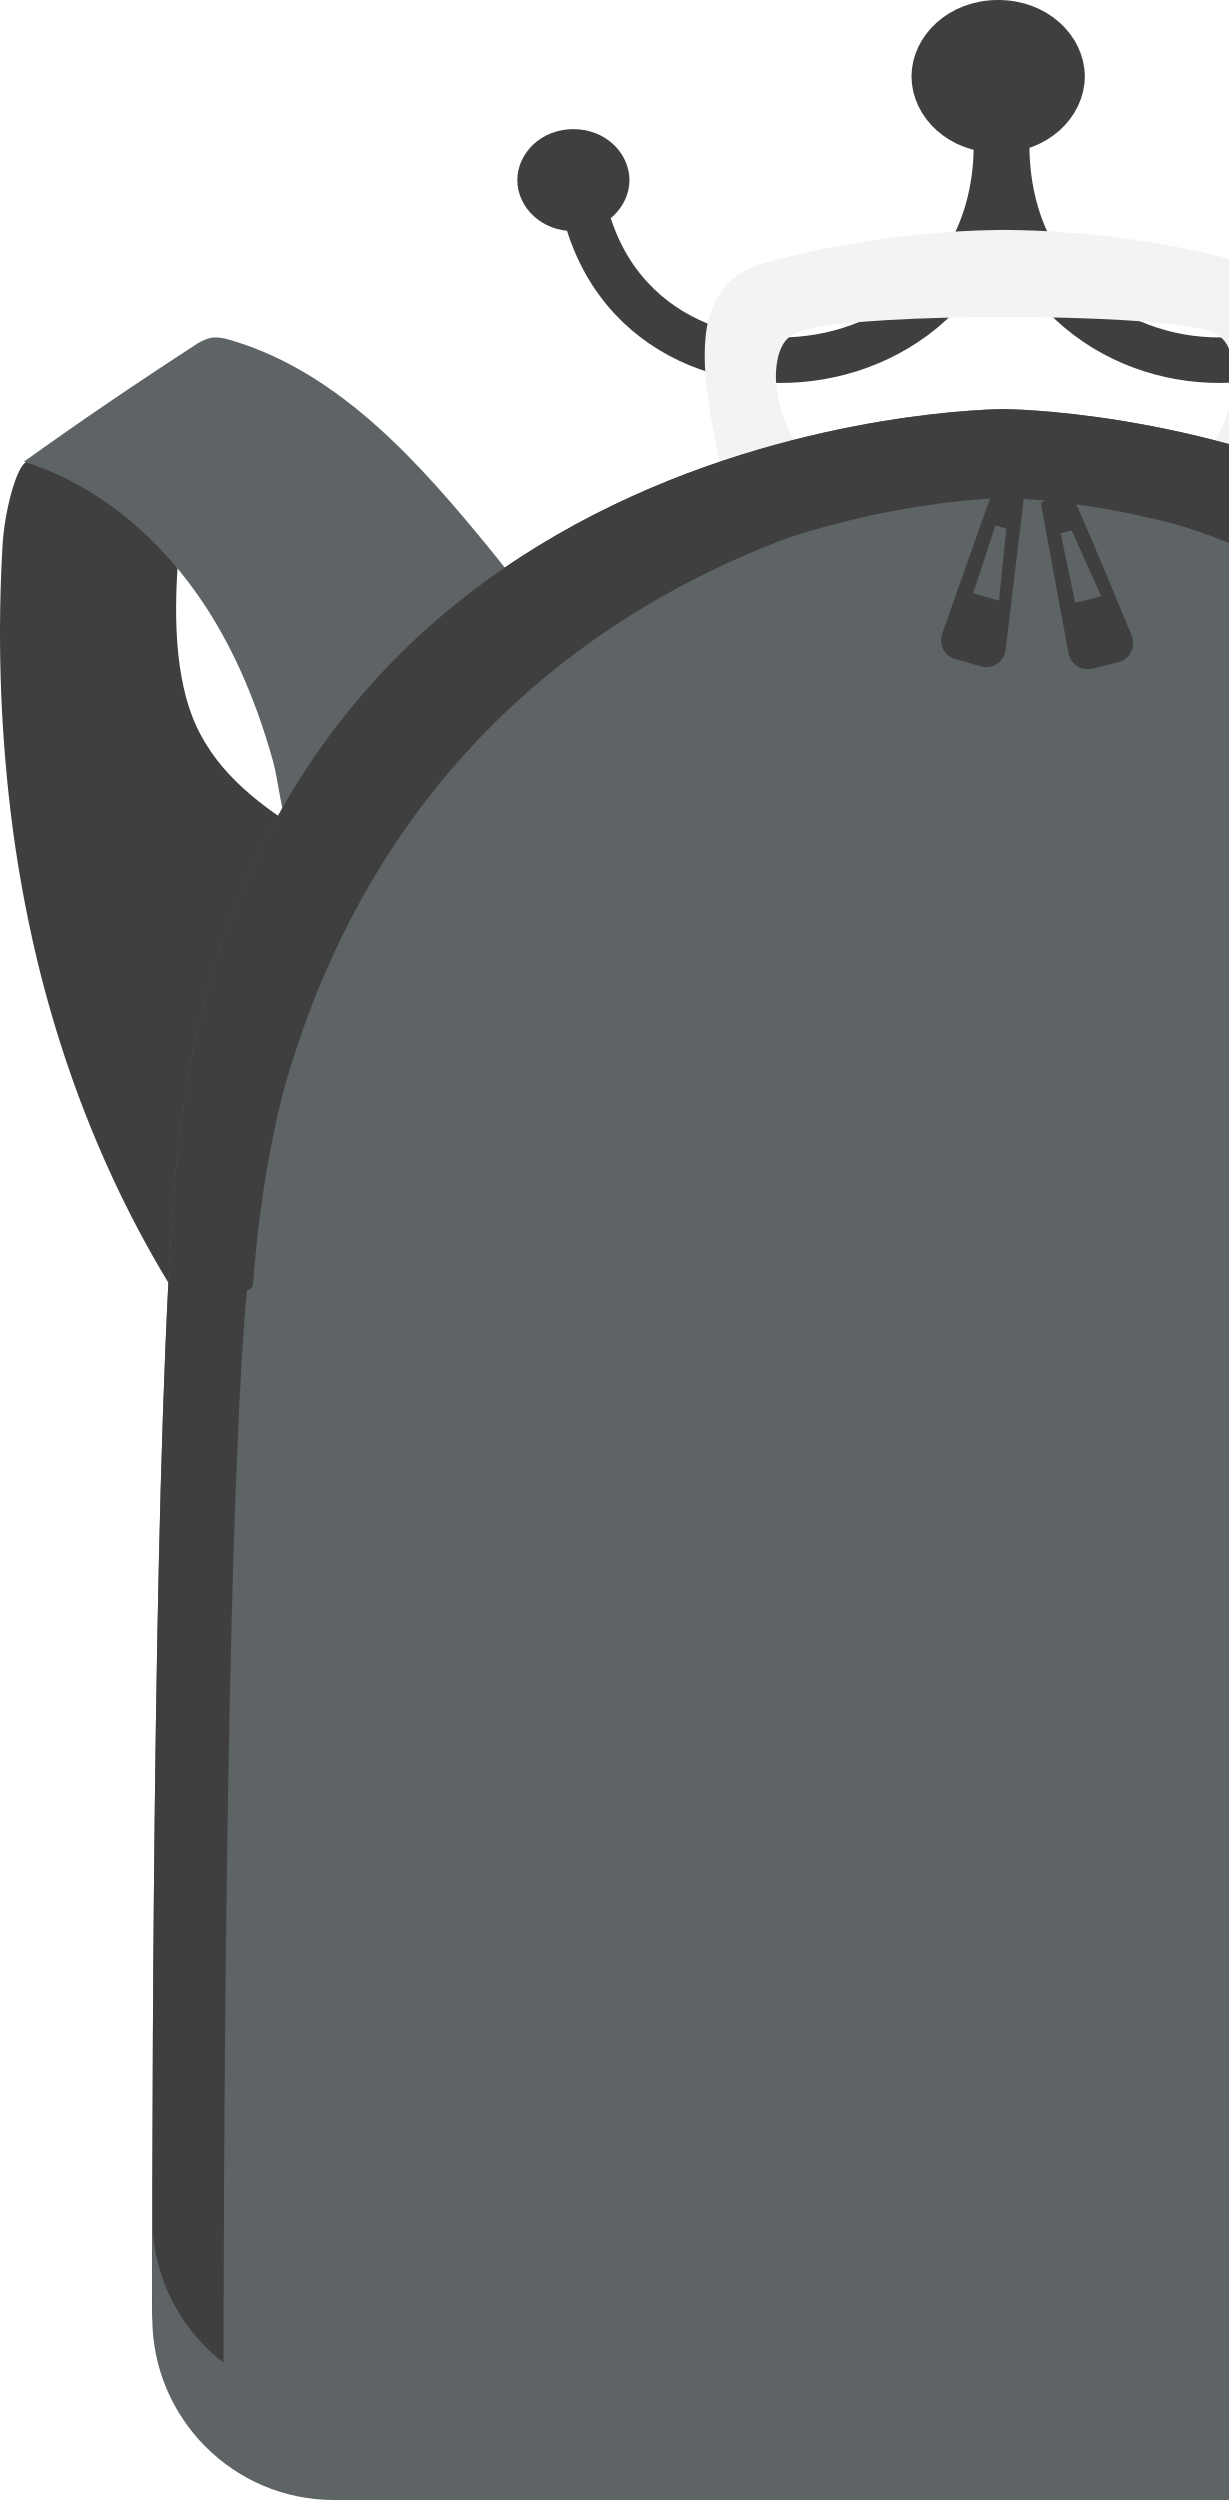
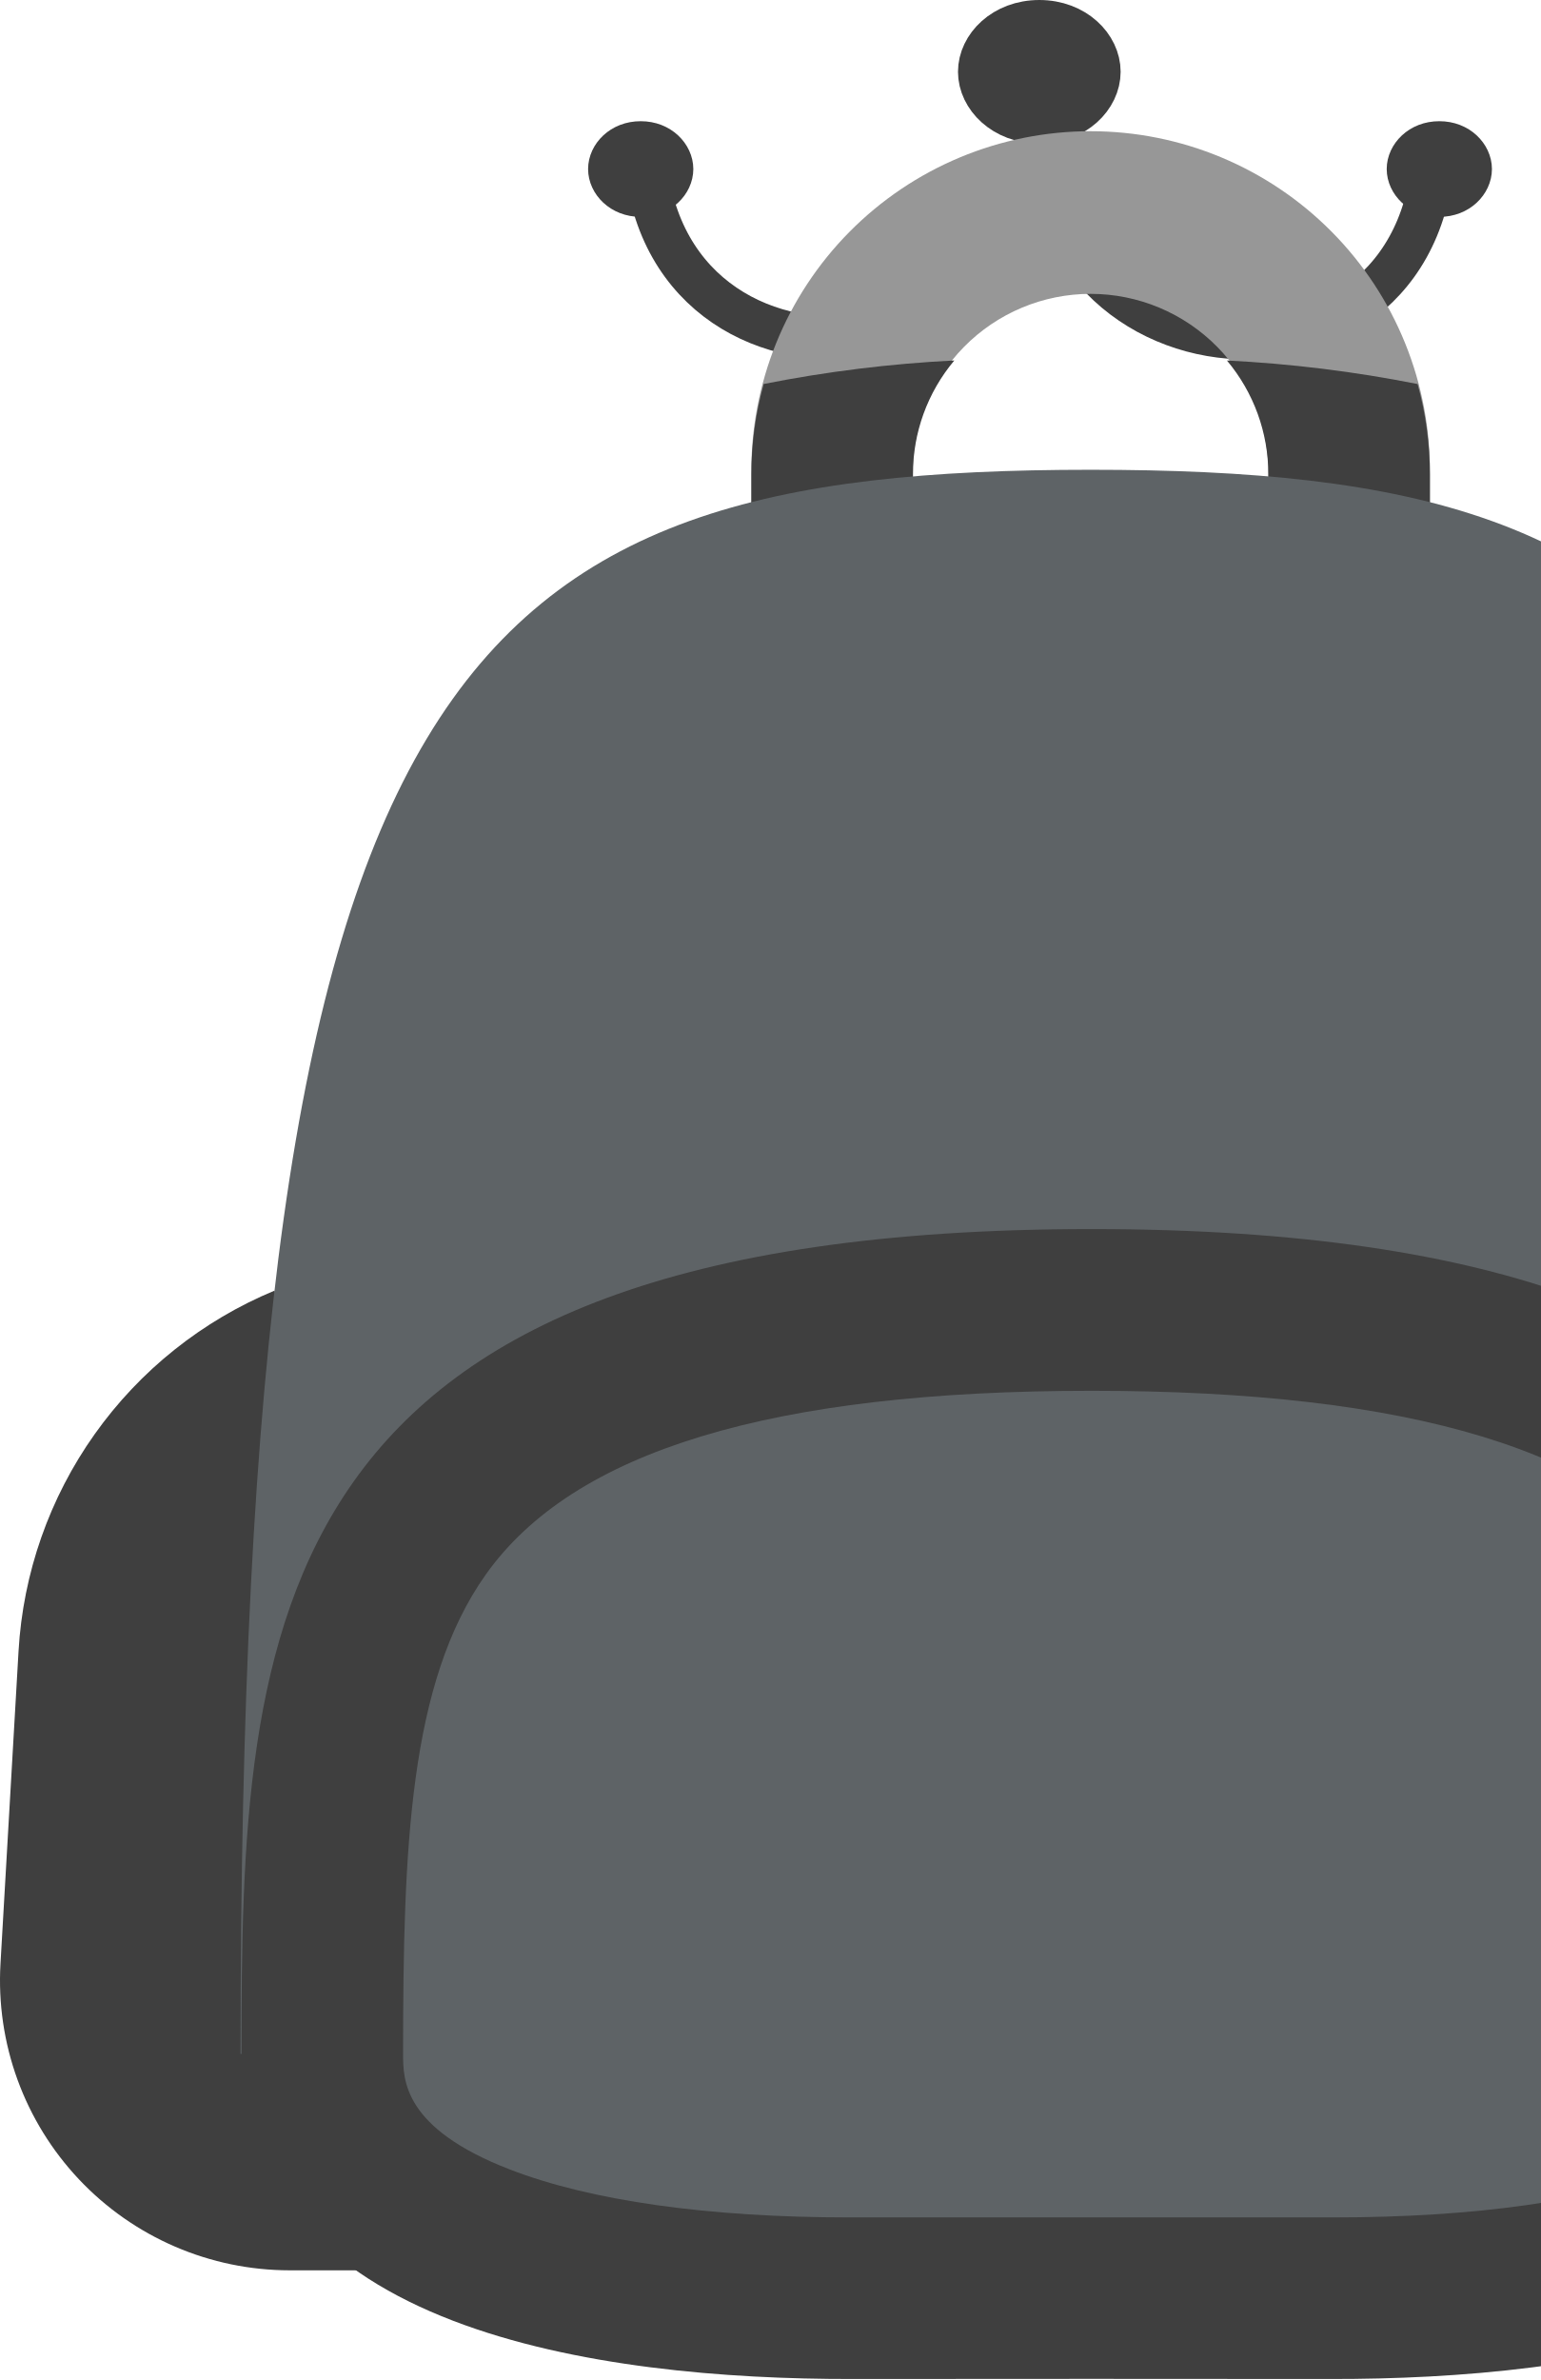
- <svg xmlns="http://www.w3.org/2000/svg" width="378" height="769" viewBox="0 0 378 769" fill="none">
-   <path d="M326.688 23.519C326.688 31.844 318.738 40.038 307.034 40.038C295.33 40.038 287.379 31.844 287.379 23.519C287.379 15.193 295.33 7 307.034 7C318.738 7 326.688 15.193 326.688 23.519Z" fill="#3F3F3F" stroke="#3F3F3F" stroke-width="14" />
-   <path d="M186.621 55.401C186.621 59.581 182.676 64.08 176.374 64.08C170.072 64.08 166.127 59.581 166.127 55.401C166.127 51.22 170.072 46.721 176.374 46.721C182.676 46.721 186.621 51.22 186.621 55.401Z" fill="#3F3F3F" stroke="#3F3F3F" stroke-width="14" />
-   <path d="M301.493 13.588C334.533 120.69 194.238 143.791 178.988 60.314" stroke="#3F3F3F" stroke-width="14" stroke-linecap="round" stroke-linejoin="round" />
-   <path d="M314.586 13.588C282.087 120.69 420.083 143.791 435.082 60.314" stroke="#3F3F3F" stroke-width="14" stroke-linecap="round" stroke-linejoin="round" />
-   <path d="M11.503 295.638C22.666 341.772 42.605 386.011 71.681 423.537C77.135 411.322 85.84 400.913 93.88 390.223C113.291 364.418 129.297 336.223 141.503 306.334C143.495 301.439 145.386 295.874 143.291 291.017C142.167 288.426 140.034 286.422 137.907 284.565C112.975 262.79 74.089 253.275 60.327 223.191C47.158 194.472 58.2 141.764 65.014 110.231C64.701 111.667 11.369 139.748 7.767 142.307C4.727 144.476 1.381 157.853 0.813 167.279C-0.805 194.61 -0.006 222.031 3.201 249.222C5.059 264.843 7.831 280.341 11.503 295.638Z" fill="#3F3F3F" />
-   <path d="M63.371 186.764C50.1 166.316 30.65 149.248 7.348 142.01C24.536 129.702 42.016 117.799 59.787 106.302C61.228 105.246 62.849 104.458 64.57 103.978C66.821 103.494 69.149 104.074 71.356 104.736C104.893 114.794 129.439 142.812 151.543 169.932C156.772 176.349 162.046 182.919 165.062 190.622C165.908 192.487 166.312 194.522 166.242 196.568C166.038 198.987 164.75 201.171 163.436 203.221C148.915 225.834 127.507 243.232 104.836 257.696C86.425 269.436 87.318 246.135 83.989 234.186C79.346 217.538 72.81 201.311 63.371 186.764Z" fill="#5E6366" />
-   <path d="M401.058 103.003C400.281 95.806 397.101 88.508 391.099 84.449C387.754 82.188 383.791 81.051 379.885 80.035C356.76 74.028 332.978 70.9 309.082 70.723C285.186 70.9 261.403 74.028 238.279 80.035C234.373 81.051 230.41 82.188 227.064 84.481C221.062 88.508 217.883 95.806 217.099 103.003C215.315 119.517 221.253 138.065 223.471 154.452C225.733 171.233 242.917 165.072 254.38 159.451C255.196 159.051 256.062 158.568 256.4 157.73C256.814 156.701 256.279 155.551 255.763 154.585C251.838 147.554 247.014 141.031 243.44 133.815C239.865 126.6 237.565 118.387 239.19 110.504C239.719 107.913 240.764 105.277 242.835 103.619C244.37 102.387 246.32 101.809 248.225 101.32C268.022 96.238 350.173 96.238 369.989 101.32C371.901 101.809 373.844 102.387 375.38 103.619C377.451 105.277 378.489 107.913 379.025 110.504C380.643 118.387 378.349 126.606 374.775 133.815C371.2 141.024 366.377 147.554 362.452 154.585C361.91 155.551 361.375 156.701 361.814 157.73C362.152 158.568 363.019 159.051 363.834 159.451C375.303 165.072 392.507 171.233 394.744 154.452C396.91 138.052 402.849 119.498 401.058 103.003Z" fill="#F1F3F4" />
-   <path d="M563.317 361.8C543.569 125.85 308.615 125.85 308.615 125.85C308.615 125.85 73.661 125.85 53.913 361.8C47.52 438.224 46.78 617.937 46.843 709.534C46.868 740.354 71.868 765.324 102.699 765.324H514.531C545.362 765.324 570.362 740.354 570.387 709.534C570.451 617.937 569.71 438.224 563.317 361.8Z" fill="#5E6366" />
-   <path d="M563.32 361.645C543.572 125.85 308.618 125.85 308.618 125.85C308.618 125.85 73.664 125.85 53.916 361.645C47.523 438.019 46.783 617.613 46.847 709.151C46.845 726.494 54.934 742.846 68.726 753.38C68.726 656.1 69.568 481.63 75.209 405.772C93.304 162.342 307.994 149.912 307.994 149.912C307.994 149.912 523.932 162.342 542.028 405.772C547.668 481.623 548.511 656.1 548.511 753.38C562.302 742.846 570.391 726.494 570.39 709.151C570.454 617.613 569.714 438.019 563.32 361.645Z" fill="#3F3F3F" />
-   <path d="M514.533 738.277H102.691C72.007 738.278 47.068 713.432 46.84 682.634C46.84 693.522 46.84 703.705 46.84 712.979C46.864 743.926 71.865 769 102.697 769H514.533C545.365 769 570.366 743.926 570.39 712.979C570.39 703.705 570.39 693.522 570.39 682.634C570.166 713.436 545.221 738.285 514.533 738.277Z" fill="#5E6366" />
-   <path d="M542.49 396.916C541.35 396.916 540.404 396.036 540.32 394.899C531.049 269.983 468.663 210.935 417.96 183.4C362.995 153.547 309.587 153.203 309.083 153.203C308.579 153.203 255.012 153.573 200.04 183.489C149.427 211.038 87.105 270.104 77.84 394.899C77.738 396.096 76.697 396.99 75.498 396.91C74.299 396.818 73.4 395.773 73.488 394.574C77.642 338.609 92.631 290.85 117.95 252.632C138.261 222.001 165.233 197.426 198.12 179.564C254.074 149.189 308.541 148.857 309.083 148.857C309.626 148.857 364.112 149.208 420.047 179.584C452.934 197.452 479.899 222.026 500.21 252.651C525.561 290.869 540.518 338.628 544.672 394.593C544.76 395.793 543.861 396.837 542.662 396.929L542.49 396.916Z" fill="#3F3F3F" />
-   <path fill-rule="evenodd" clip-rule="evenodd" d="M315.02 152.386L309.324 199.897C309.107 201.645 308.148 203.215 306.698 204.194C305.248 205.173 303.454 205.462 301.789 204.985L293.741 202.678C292.173 202.229 290.863 201.142 290.12 199.673C289.377 198.204 289.268 196.484 289.818 194.919C290.047 194.269 290.291 193.578 290.547 192.851C295.558 178.645 305.416 150.694 305.641 150.365L315.02 152.386ZM306.189 161.637L299.35 182.485L307.283 184.759L309.545 162.6L306.189 161.637Z" fill="#3F3F3F" />
-   <path fill-rule="evenodd" clip-rule="evenodd" d="M329.314 151.661C330.621 152.913 348.065 195.463 348.065 195.463C348.756 197.08 348.712 198.919 347.944 200.493C347.176 202.067 345.762 203.217 344.075 203.639L335.951 205.666C334.368 206.059 332.691 205.774 331.316 204.877C329.941 203.98 328.99 202.552 328.687 200.928C326.107 187.088 320.155 155.046 320.182 154.629C320.182 154.629 328.008 150.41 329.314 151.661ZM326.267 164.03L330.736 185.418L338.743 183.415L329.658 163.185L326.267 164.03Z" fill="#3F3F3F" />
-   <path d="M438.555 316.948C402.91 259.472 319.59 250.9 308.338 249.981V249.886L307.7 249.93L307.061 249.886V249.981C295.81 250.887 212.483 259.459 176.845 316.948C132.375 388.648 123.154 592.068 121.251 668.13C121.06 675.809 123.981 683.241 129.353 688.739C134.724 694.237 142.091 697.336 149.782 697.334H465.617C473.308 697.334 480.673 694.235 486.045 688.737C491.416 683.239 494.338 675.809 494.148 668.13C492.245 592.068 483.024 388.648 438.555 316.948Z" fill="#5E6366" />
+ <svg xmlns="http://www.w3.org/2000/svg" width="505" height="780" viewBox="0 0 505 780" fill="none">
+   <path d="M360.333 23.519C360.333 31.844 352.382 40.038 340.678 40.038C328.974 40.038 321.023 31.844 321.023 23.519C321.023 15.193 328.974 7 340.678 7C352.382 7 360.333 15.193 360.333 23.519Z" fill="#3F3F3F" stroke="#3F3F3F" stroke-width="14" />
+   <path d="M220.266 55.401C220.266 59.581 216.321 64.08 210.019 64.08C203.717 64.08 199.771 59.581 199.771 55.401C199.771 51.22 203.717 46.721 210.019 46.721C216.321 46.721 220.266 51.22 220.266 55.401Z" fill="#3F3F3F" stroke="#3F3F3F" stroke-width="14" />
+   <path d="M335.137 13.588C368.178 120.69 227.882 143.791 212.633 60.314" stroke="#3F3F3F" stroke-width="14" stroke-linecap="round" stroke-linejoin="round" />
+   <path d="M461.551 55.401C461.551 59.581 465.496 64.08 471.798 64.08C478.1 64.08 482.045 59.581 482.045 55.401C482.045 51.22 478.1 46.721 471.798 46.721C465.496 46.721 461.551 51.22 461.551 55.401Z" fill="#3F3F3F" stroke="#3F3F3F" stroke-width="14" />
+   <path d="M348.231 13.588C315.732 120.69 453.727 143.791 468.727 60.314" stroke="#3F3F3F" stroke-width="14" stroke-linecap="round" stroke-linejoin="round" />
+   <path d="M442.238 230.372C438.76 230.374 435.316 229.691 432.103 228.361C428.889 227.032 425.969 225.082 423.51 222.624C421.05 220.165 419.099 217.246 417.768 214.034C416.436 210.821 415.751 207.378 415.751 203.9V155.481C415.873 147.754 414.456 140.08 411.583 132.907C408.71 125.733 404.438 119.203 399.017 113.696C393.596 108.189 387.133 103.815 380.006 100.83C372.878 97.845 365.228 96.308 357.5 96.308C349.772 96.308 342.122 97.845 334.994 100.83C327.867 103.815 321.404 108.189 315.983 113.696C310.562 119.203 306.29 125.733 303.417 132.907C300.544 140.08 299.127 147.754 299.249 155.481V203.9C299.088 210.816 296.227 217.394 291.279 222.229C286.331 227.063 279.687 229.77 272.77 229.77C265.852 229.77 259.208 227.063 254.26 222.229C249.312 217.394 246.451 210.816 246.29 203.9V155.481C246.123 140.77 248.876 126.172 254.39 112.533C259.904 98.894 268.069 86.484 278.412 76.023C288.756 65.561 301.072 57.256 314.647 51.587C328.223 45.919 342.788 43 357.5 43C372.212 43 386.777 45.919 400.353 51.587C413.928 57.256 426.244 65.561 436.588 76.023C446.931 86.484 455.096 98.894 460.61 112.533C466.124 126.172 468.877 140.77 468.71 155.481V203.9C468.71 210.921 465.921 217.654 460.956 222.619C455.992 227.583 449.258 230.372 442.238 230.372Z" fill="#979797" />
+   <path d="M90.001 422.973C66.322 432.799 45.891 449.097 31.048 469.999C16.204 490.901 7.549 515.562 6.075 541.156L0.157 643.611C-0.586 656.52 1.315 669.446 5.742 681.595C10.17 693.744 17.032 704.861 25.908 714.265C34.783 723.669 45.485 731.162 57.358 736.284C69.231 741.407 82.025 744.051 94.956 744.055H159.29L90.001 422.973Z" fill="#3F3F3F" />
+   <path d="M272.763 230.372C279.785 230.372 286.52 227.584 291.487 222.62C296.453 217.656 299.246 210.922 299.249 203.9V155.481C299.228 141.821 304.036 128.594 312.823 118.136C291.831 119.184 270.944 121.762 250.327 125.849C247.65 135.494 246.292 145.457 246.291 155.466V203.886C246.289 207.363 246.972 210.807 248.302 214.021C249.631 217.234 251.581 220.154 254.039 222.614C256.498 225.073 259.417 227.024 262.629 228.356C265.842 229.687 269.285 230.372 272.763 230.372Z" fill="#3F3F3F" />
+   <path d="M415.751 155.481V203.9C415.912 210.816 418.773 217.394 423.721 222.229C428.669 227.063 435.313 229.77 442.23 229.77C449.148 229.77 455.792 227.063 460.74 222.229C465.688 217.394 468.549 210.816 468.71 203.9V155.481C468.709 145.471 467.351 135.508 464.673 125.863C444.058 121.77 423.17 119.192 402.178 118.15C410.956 128.607 415.763 141.827 415.751 155.481Z" fill="#3F3F3F" />
+   <path d="M636.145 673.128C636.145 215.994 566.309 153.958 357.492 153.958C148.675 153.958 78.84 215.994 78.84 673.128H636.145Z" fill="#5E6366" />
+   <path d="M357.809 402.806C84.356 402.806 79.156 533.284 79.156 673.128C79.156 764.006 196.937 779.777 279.298 779.676C331.638 779.619 383.974 779.619 436.305 779.676C518.723 779.777 636.447 764.006 636.447 673.128C636.461 533.299 631.276 402.806 357.809 402.806Z" fill="#3F3F3F" />
+   <path d="M436.377 726.718C410.197 726.718 384.008 726.718 357.809 726.718H279.24H278.551C232.214 726.718 193.677 721.289 167.09 710.99C132.129 697.46 132.129 681.631 132.129 673.128C132.129 605.806 134.125 551.498 159.161 516.135C187.888 475.515 252.912 455.808 357.809 455.808C462.706 455.808 527.701 475.558 556.456 516.135C581.506 551.498 583.474 605.878 583.474 673.128C583.474 681.631 583.474 697.46 548.513 710.99C521.941 721.274 483.403 726.718 437.067 726.718H436.377Z" fill="#5E6366" />
</svg>
